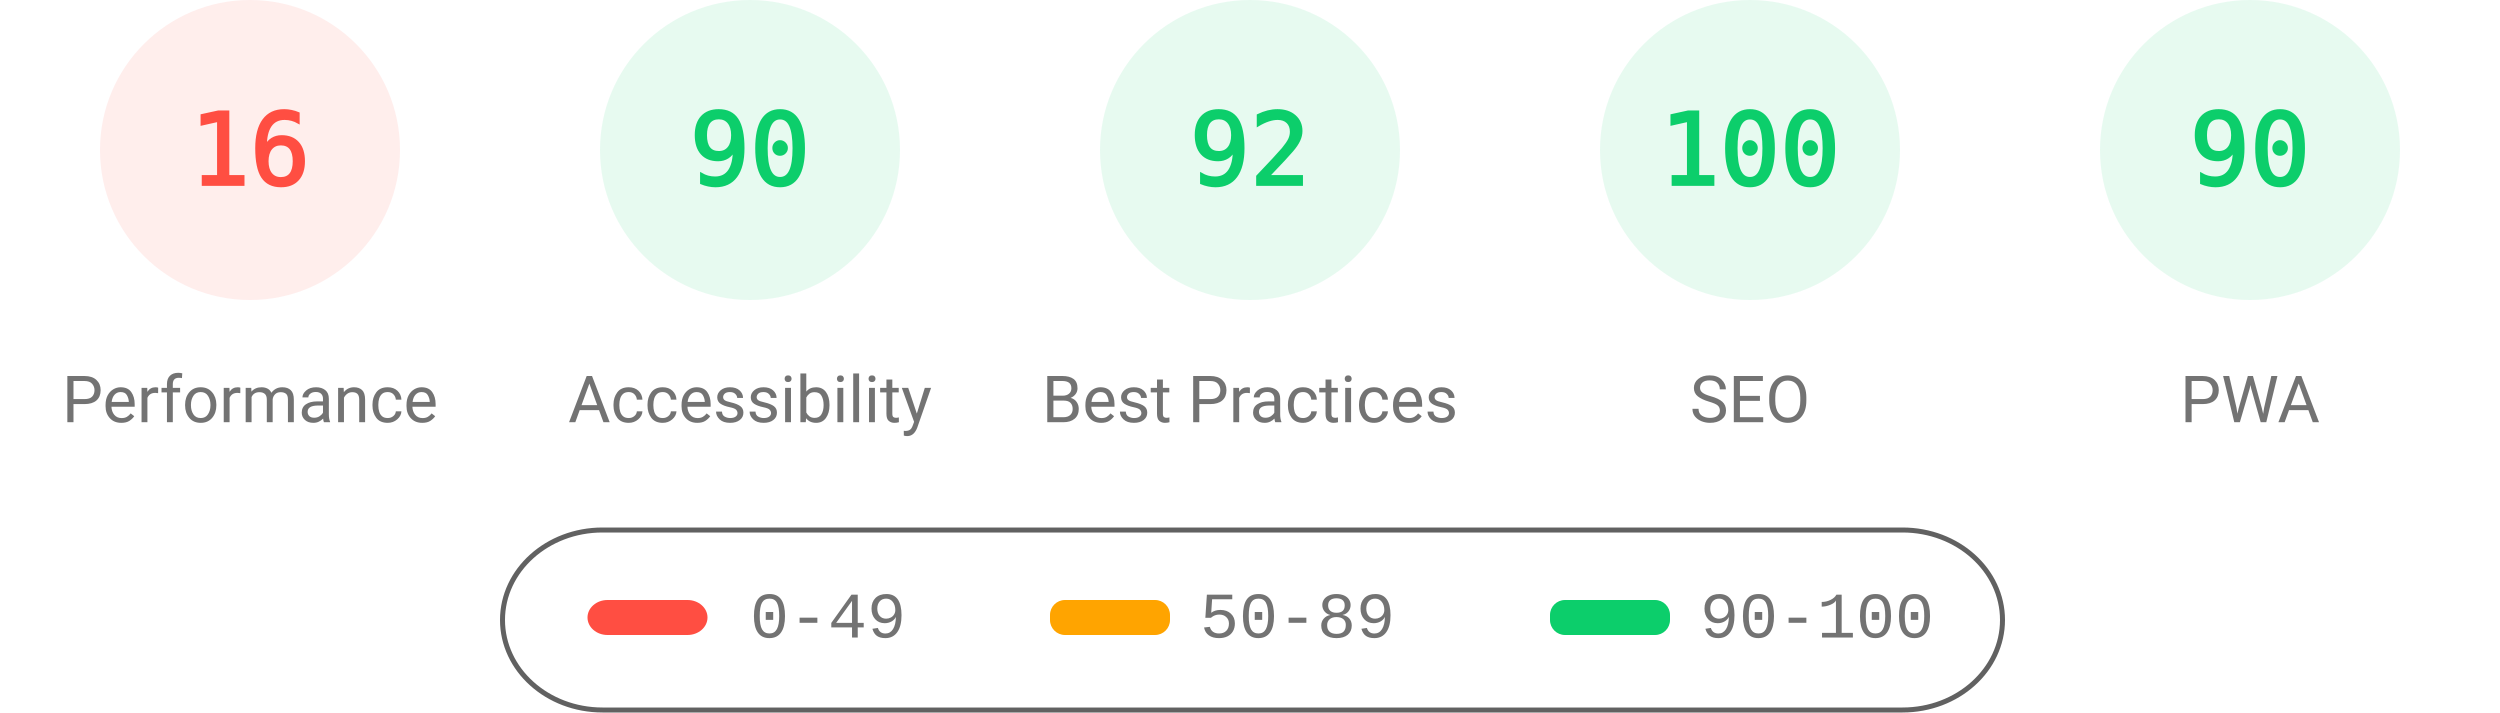
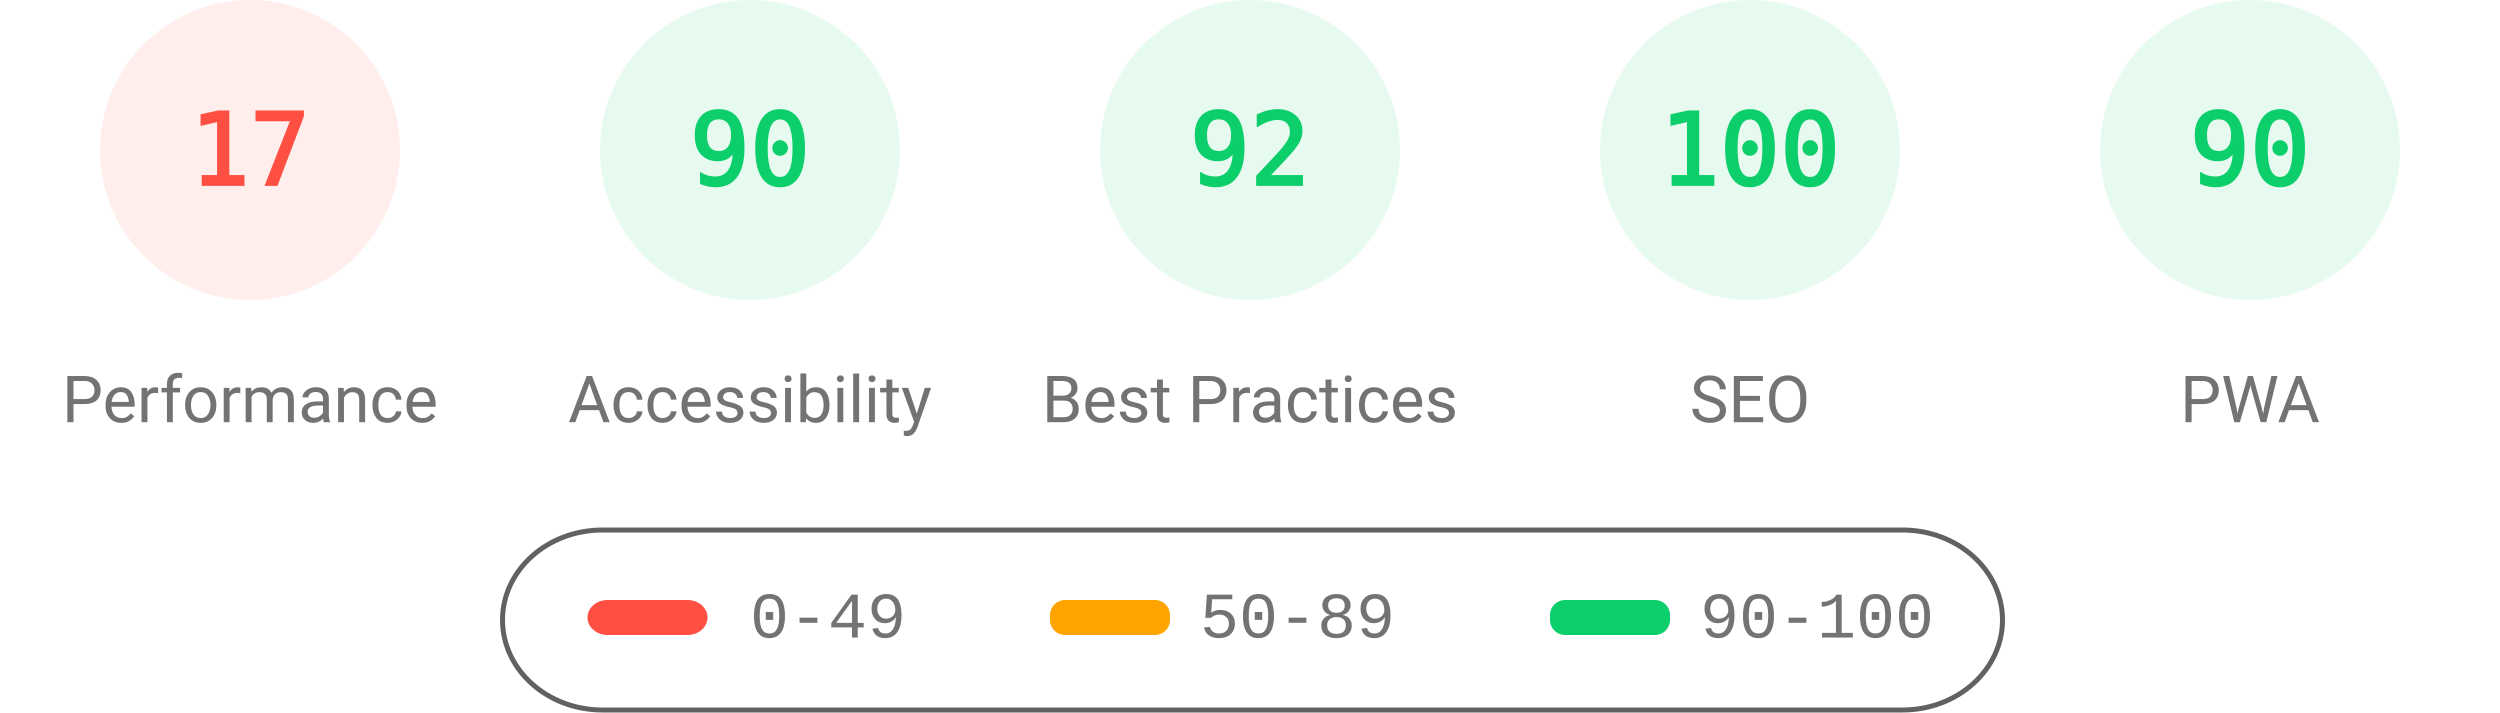
<svg xmlns="http://www.w3.org/2000/svg" fill="none" width="1000" height="285">
  <style>.gauge-base{opacity:.1}.gauge-arc{fill:none;animation-delay:250ms;stroke-linecap:round;transform:rotate(-90deg);transform-origin:100px 60px;animation:load-gauge 1s ease forwards}.guage-text{font-size:40px;font-family:monospace;text-align:center}.guage-red{color:#ff4e42;fill:#ff4e42;stroke:#ff4e42}.guage-orange{color:#ffa400;fill:#ffa400;stroke:#ffa400}.guage-green{color:#0cce6b;fill:#0cce6b;stroke:#0cce6b}.guage-undefined{color:#5c5c5c;fill:#5c5c5c;stroke:#5c5c5c}.guage-title{color:#737373;fill:#737373;stroke:none;font-size:26px;line-height:26px;font-family:Roboto,Halvetica,Arial,sans-serif}@keyframes load-gauge{from{stroke-dasharray:0 352.858}}</style>
  <svg class="guage-div guage-perf guage-red" viewBox="0 0 200 200" width="200" height="200">
    <circle class="gauge-base" r="56" cx="100" cy="60" stroke-width="8" />
-     <circle class="gauge-arc guage-arc-1" r="56" cx="100" cy="60" stroke-width="8" style="stroke-dasharray:56.297,351.858" />
-     <text class="guage-text" x="100" y="60" alignment-baseline="central" dominant-baseline="central" text-anchor="middle">16</text>
+     <circle class="gauge-arc guage-arc-1" r="56" cx="100" cy="60" stroke-width="8" style="stroke-dasharray:59.816,351.858" />
+     <text class="guage-text" x="100" y="60" alignment-baseline="central" dominant-baseline="central" text-anchor="middle">17</text>
    <text class="guage-title" x="100" y="160" alignment-baseline="central" dominant-baseline="central" text-anchor="middle">Performance</text>
  </svg>
  <svg class="guage-div guage-acc guage-green" viewBox="0 0 200 200" width="200" height="200" x="200">
    <circle class="gauge-base" r="56" cx="100" cy="60" stroke-width="8" />
    <circle class="gauge-arc guage-arc-2" r="56" cx="100" cy="60" stroke-width="8" style="stroke-dasharray:316.672,351.858" />
    <text class="guage-text" x="100" y="60" alignment-baseline="central" dominant-baseline="central" text-anchor="middle">90</text>
    <text class="guage-title" x="100" y="160" alignment-baseline="central" dominant-baseline="central" text-anchor="middle">Accessibility</text>
  </svg>
  <svg class="guage-div guage-best guage-green" viewBox="0 0 200 200" width="200" height="200" x="400">
    <circle class="gauge-base" r="56" cx="100" cy="60" stroke-width="8" />
    <circle class="gauge-arc guage-arc-3" r="56" cx="100" cy="60" stroke-width="8" style="stroke-dasharray:323.709,351.858" />
    <text class="guage-text" x="100" y="60" alignment-baseline="central" dominant-baseline="central" text-anchor="middle">92</text>
    <text class="guage-title" x="100" y="160" alignment-baseline="central" dominant-baseline="central" text-anchor="middle">Best Practices</text>
  </svg>
  <svg class="guage-div guage-seo guage-green" viewBox="0 0 200 200" width="200" height="200" x="600">
    <circle class="gauge-base" r="56" cx="100" cy="60" stroke-width="8" />
    <circle class="gauge-arc guage-arc-4" r="56" cx="100" cy="60" stroke-width="8" style="stroke-dasharray:351.858,351.858" />
    <text class="guage-text" x="100" y="60" alignment-baseline="central" dominant-baseline="central" text-anchor="middle">100</text>
    <text class="guage-title" x="100" y="160" alignment-baseline="central" dominant-baseline="central" text-anchor="middle">SEO</text>
  </svg>
  <svg class="guage-div guage-pwa guage-green" viewBox="0 0 200 200" width="200" height="200" x="800">
    <circle class="gauge-base" r="56" cx="100" cy="60" stroke-width="8" />
    <circle class="gauge-arc guage-arc-4" r="56" cx="100" cy="60" stroke-width="8" style="stroke-dasharray:316.672,351.858" />
    <text class="guage-text" x="100" y="60" alignment-baseline="central" dominant-baseline="central" text-anchor="middle">90</text>
    <text class="guage-title" x="100" y="160" alignment-baseline="central" dominant-baseline="central" text-anchor="middle">PWA</text>
  </svg>
  <svg width="604" height="76" x="200" y="210">
    <path fill="none" id="canvas_background" d="M-1-1h604v80H-1z" />
    <rect fill-opacity="0" stroke="#616161" stroke-width="2" rx="40" id="svg_2" height="72" width="600" y="2" x="1" fill="#000" />
    <rect stroke="#000" rx="8" id="svg_3" height="14" width="48" y="30" x="35" stroke-opacity="null" stroke-width="0" fill="#ff4e42" />
    <rect stroke="#000" rx="6" id="svg_4" height="14" width="48" y="30" x="220" stroke-opacity="null" stroke-width="0" fill="#ffa400" />
    <rect stroke="#000" rx="6" id="svg_5" height="14" width="48" y="30" x="420" stroke-opacity="null" stroke-width="0" fill="#0cce6b" />
    <text xml:space="preserve" text-anchor="start" font-family="'Courier New', Courier, monospace" font-size="26" id="svg_6" y="45" x="100" stroke-opacity="null" stroke-width="0" stroke="#000" fill="#737373">0-49</text>
    <text xml:space="preserve" text-anchor="start" font-family="'Courier New', Courier, monospace" font-size="26" id="svg_7" y="45" x="280" stroke-opacity="null" stroke-width="0" stroke="#000" fill="#737373">50-89</text>
    <text xml:space="preserve" text-anchor="start" font-family="'Courier New', Courier, monospace" font-size="26" id="svg_8" y="45" x="480" stroke-opacity="null" stroke-width="0" stroke="#000" fill="#737373">90-100</text>
  </svg>
</svg>
